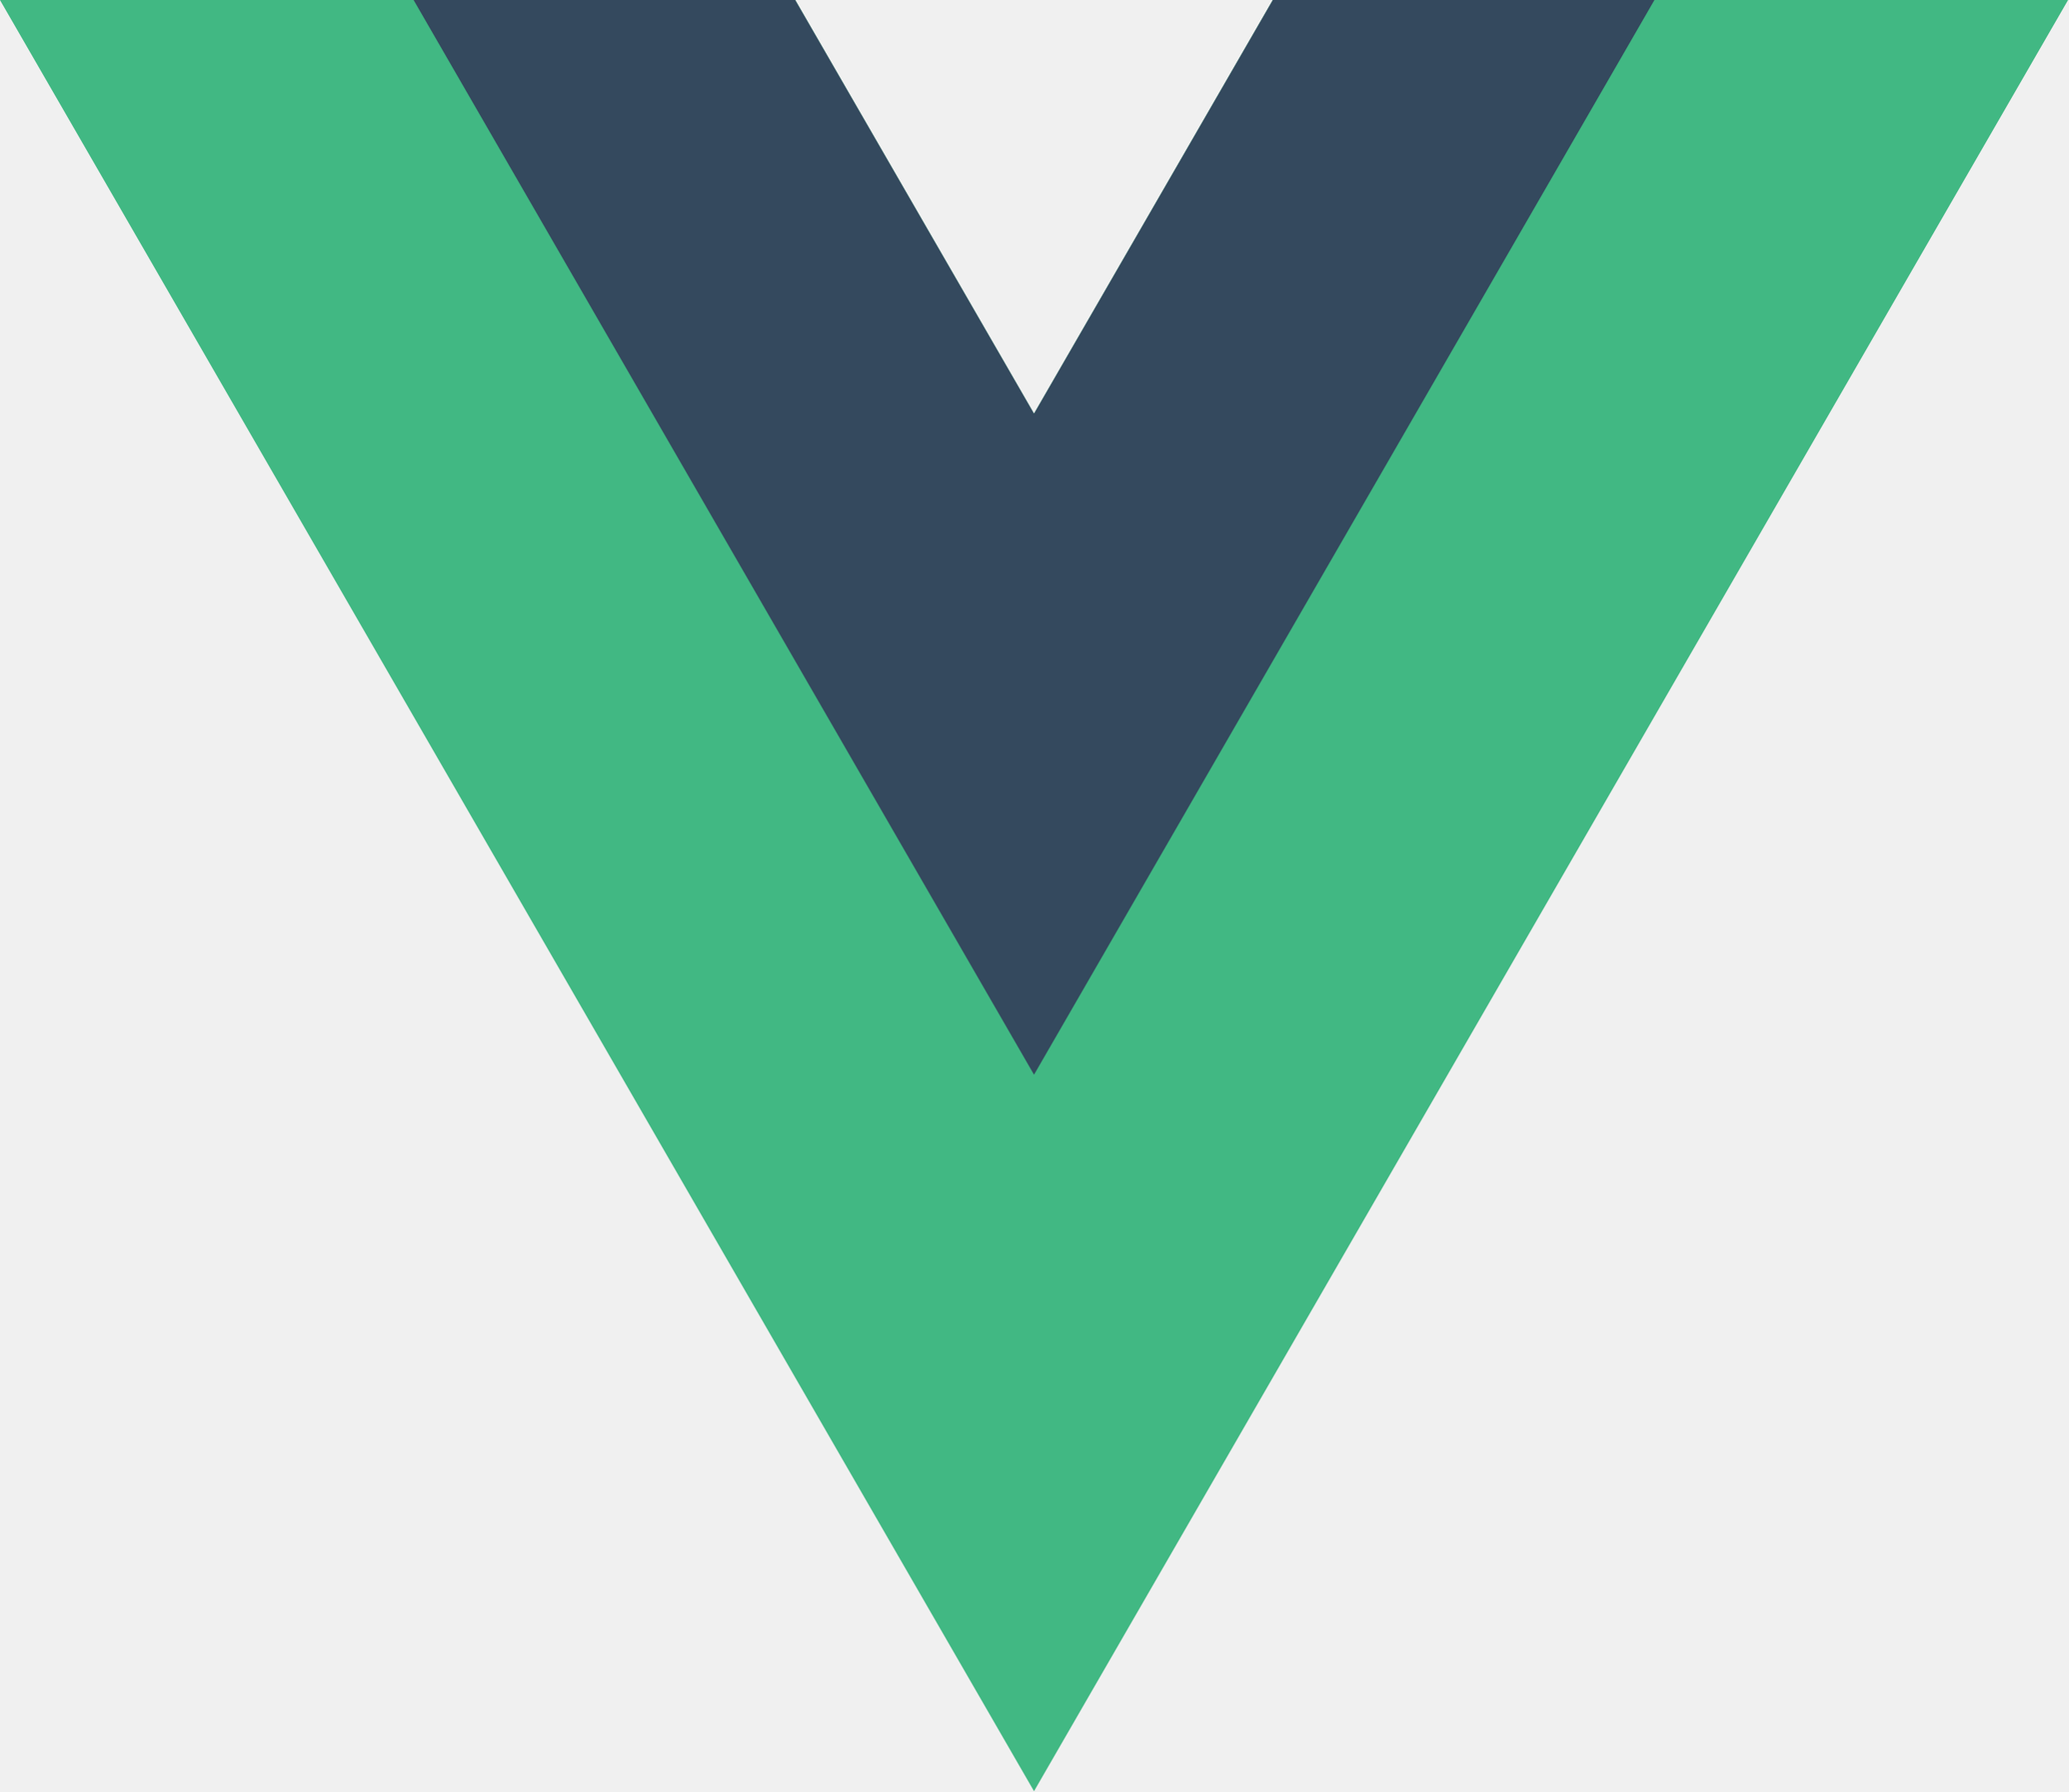
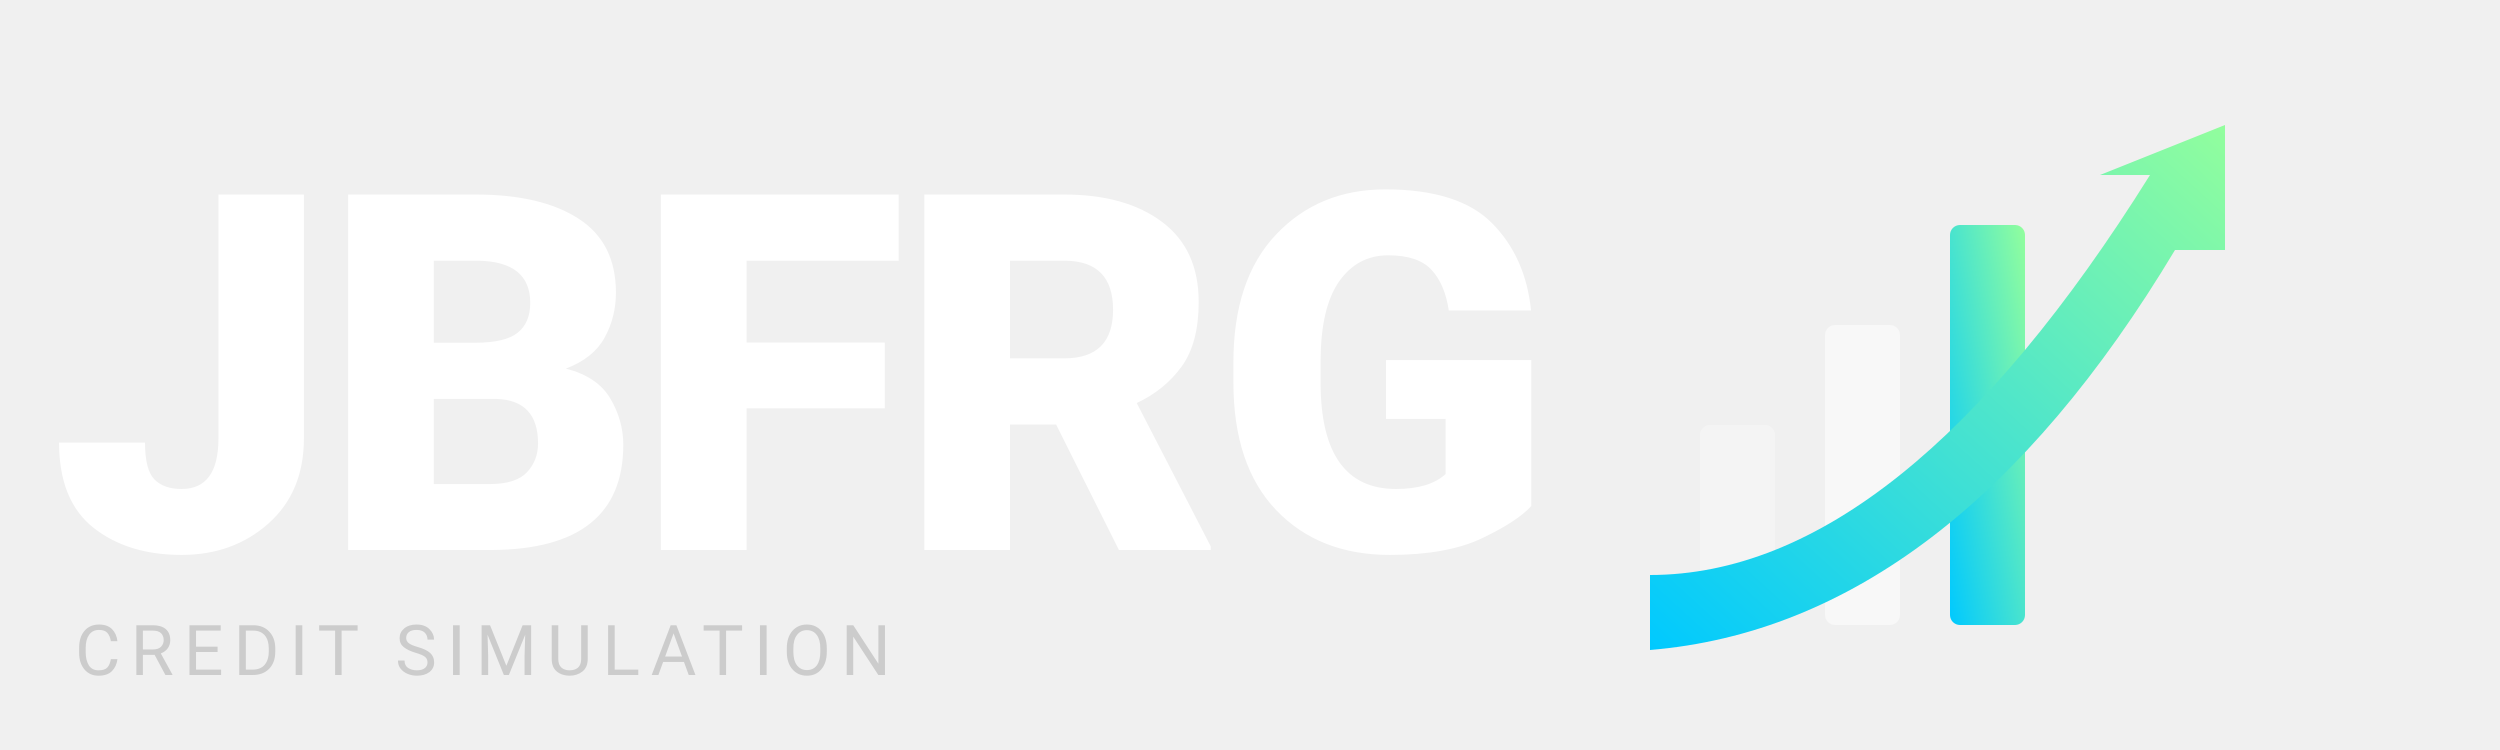
- <svg xmlns="http://www.w3.org/2000/svg" viewBox="0 0 261.76 226.69">
-   <path d="M161.096.001l-30.225 52.351L100.647.001H-.005l130.877 226.688L261.749.001z" fill="#41b883" />
-   <path d="M161.096.001l-30.225 52.351L100.647.001H52.346l78.526 136.01L209.398.001z" fill="#34495e" />
+ <svg xmlns="http://www.w3.org/2000/svg" width="500" height="150" viewBox="0 0 500 150">
+   <defs>
+     <linearGradient id="growthGradient" x1="0%" y1="100%" x2="100%" y2="0%">
+       <stop offset="0%" style="stop-color:#00C9FF;stop-opacity:1" />
+       <stop offset="100%" style="stop-color:#92FE9D;stop-opacity:1" />
+     </linearGradient>
+   </defs>
+   <text x="10" y="110" font-family="'Segoe UI', Roboto, Helvetica, Arial, sans-serif" font-weight="900" font-size="100" fill="#FFFFFF" letter-spacing="-2">
+         JBFRG
+     </text>
+   <g transform="translate(340, 25)">
+     <rect x="0" y="60" width="15" height="40" rx="2" fill="#FFFFFF" opacity="0.3" />
+     <rect x="25" y="40" width="15" height="60" rx="2" fill="#FFFFFF" opacity="0.5" />
+     <rect x="50" y="20" width="15" height="80" rx="2" fill="url(#growthGradient)" />
+     <path d="M-10 90 Q 40 90 90 10 L 80 10 L 105 0 L 105 25 L 95 25 Q 50 100 -10 105 Z" fill="url(#growthGradient)" />
+   </g>
+   <text x="15" y="135" font-family="'Segoe UI', Roboto, Helvetica, Arial, sans-serif" font-weight="400" font-size="14" fill="#CCCCCC" letter-spacing="2">
+         CREDIT SIMULATION
+     </text>
</svg>
